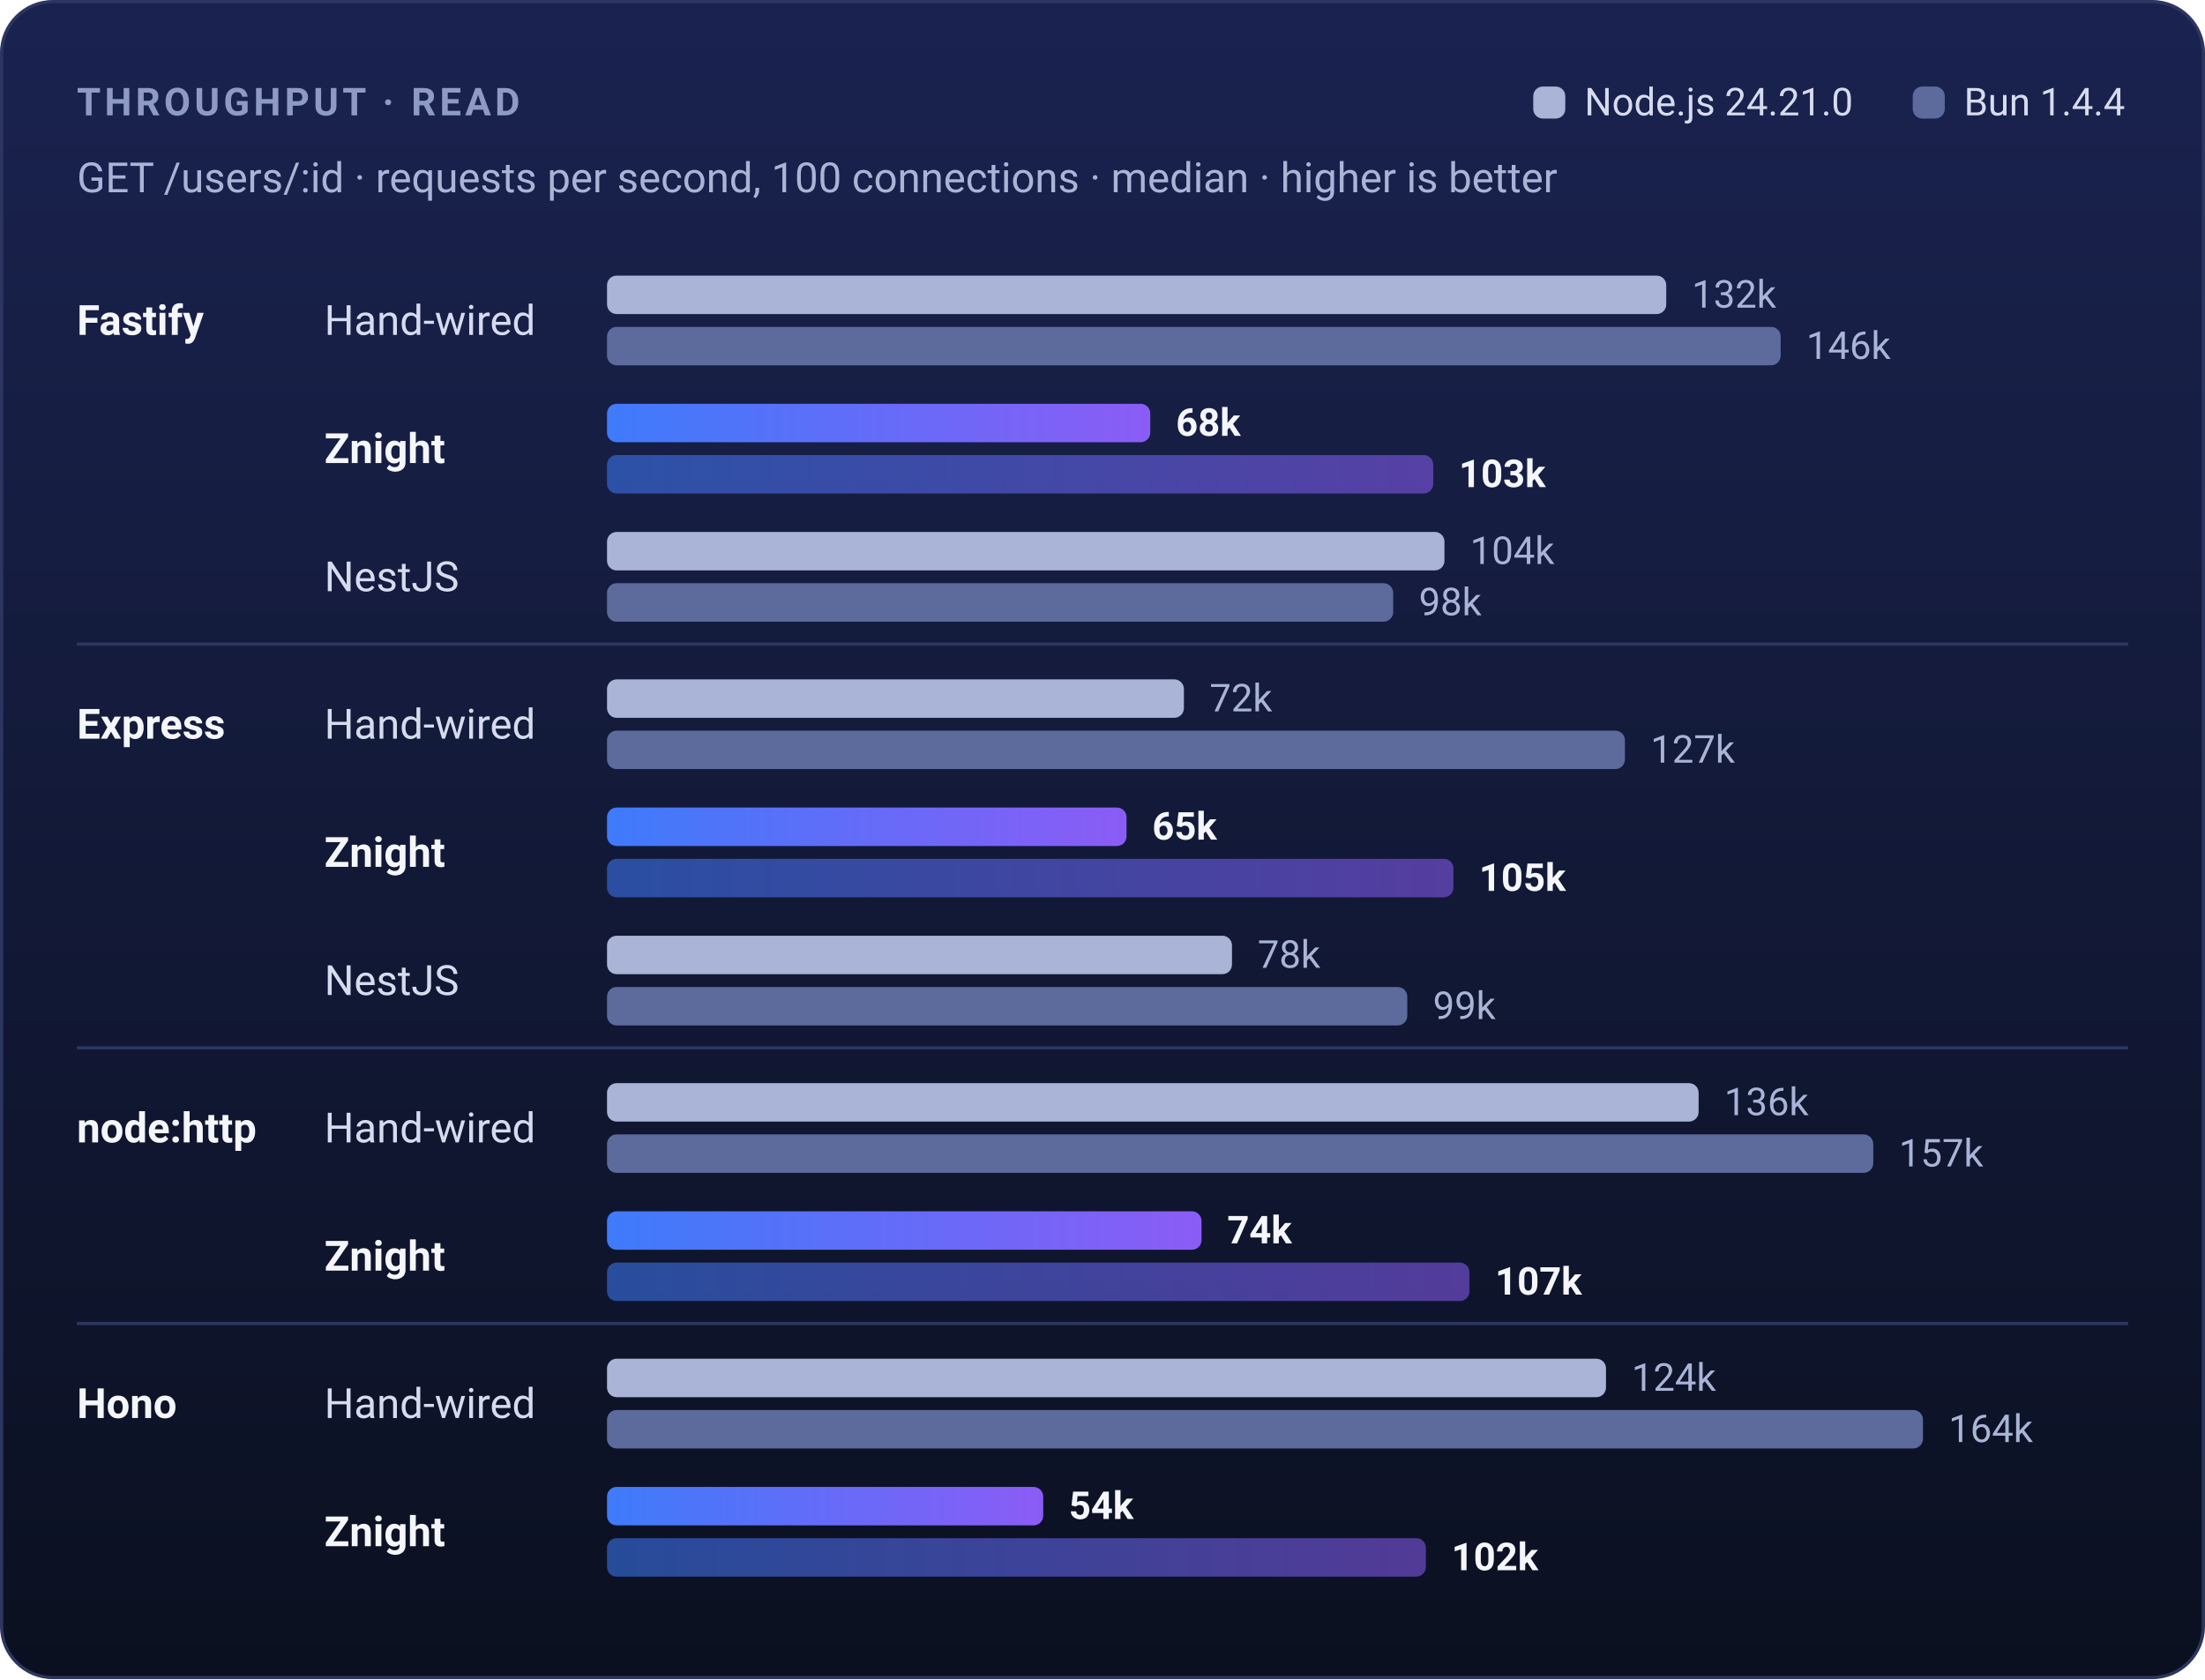
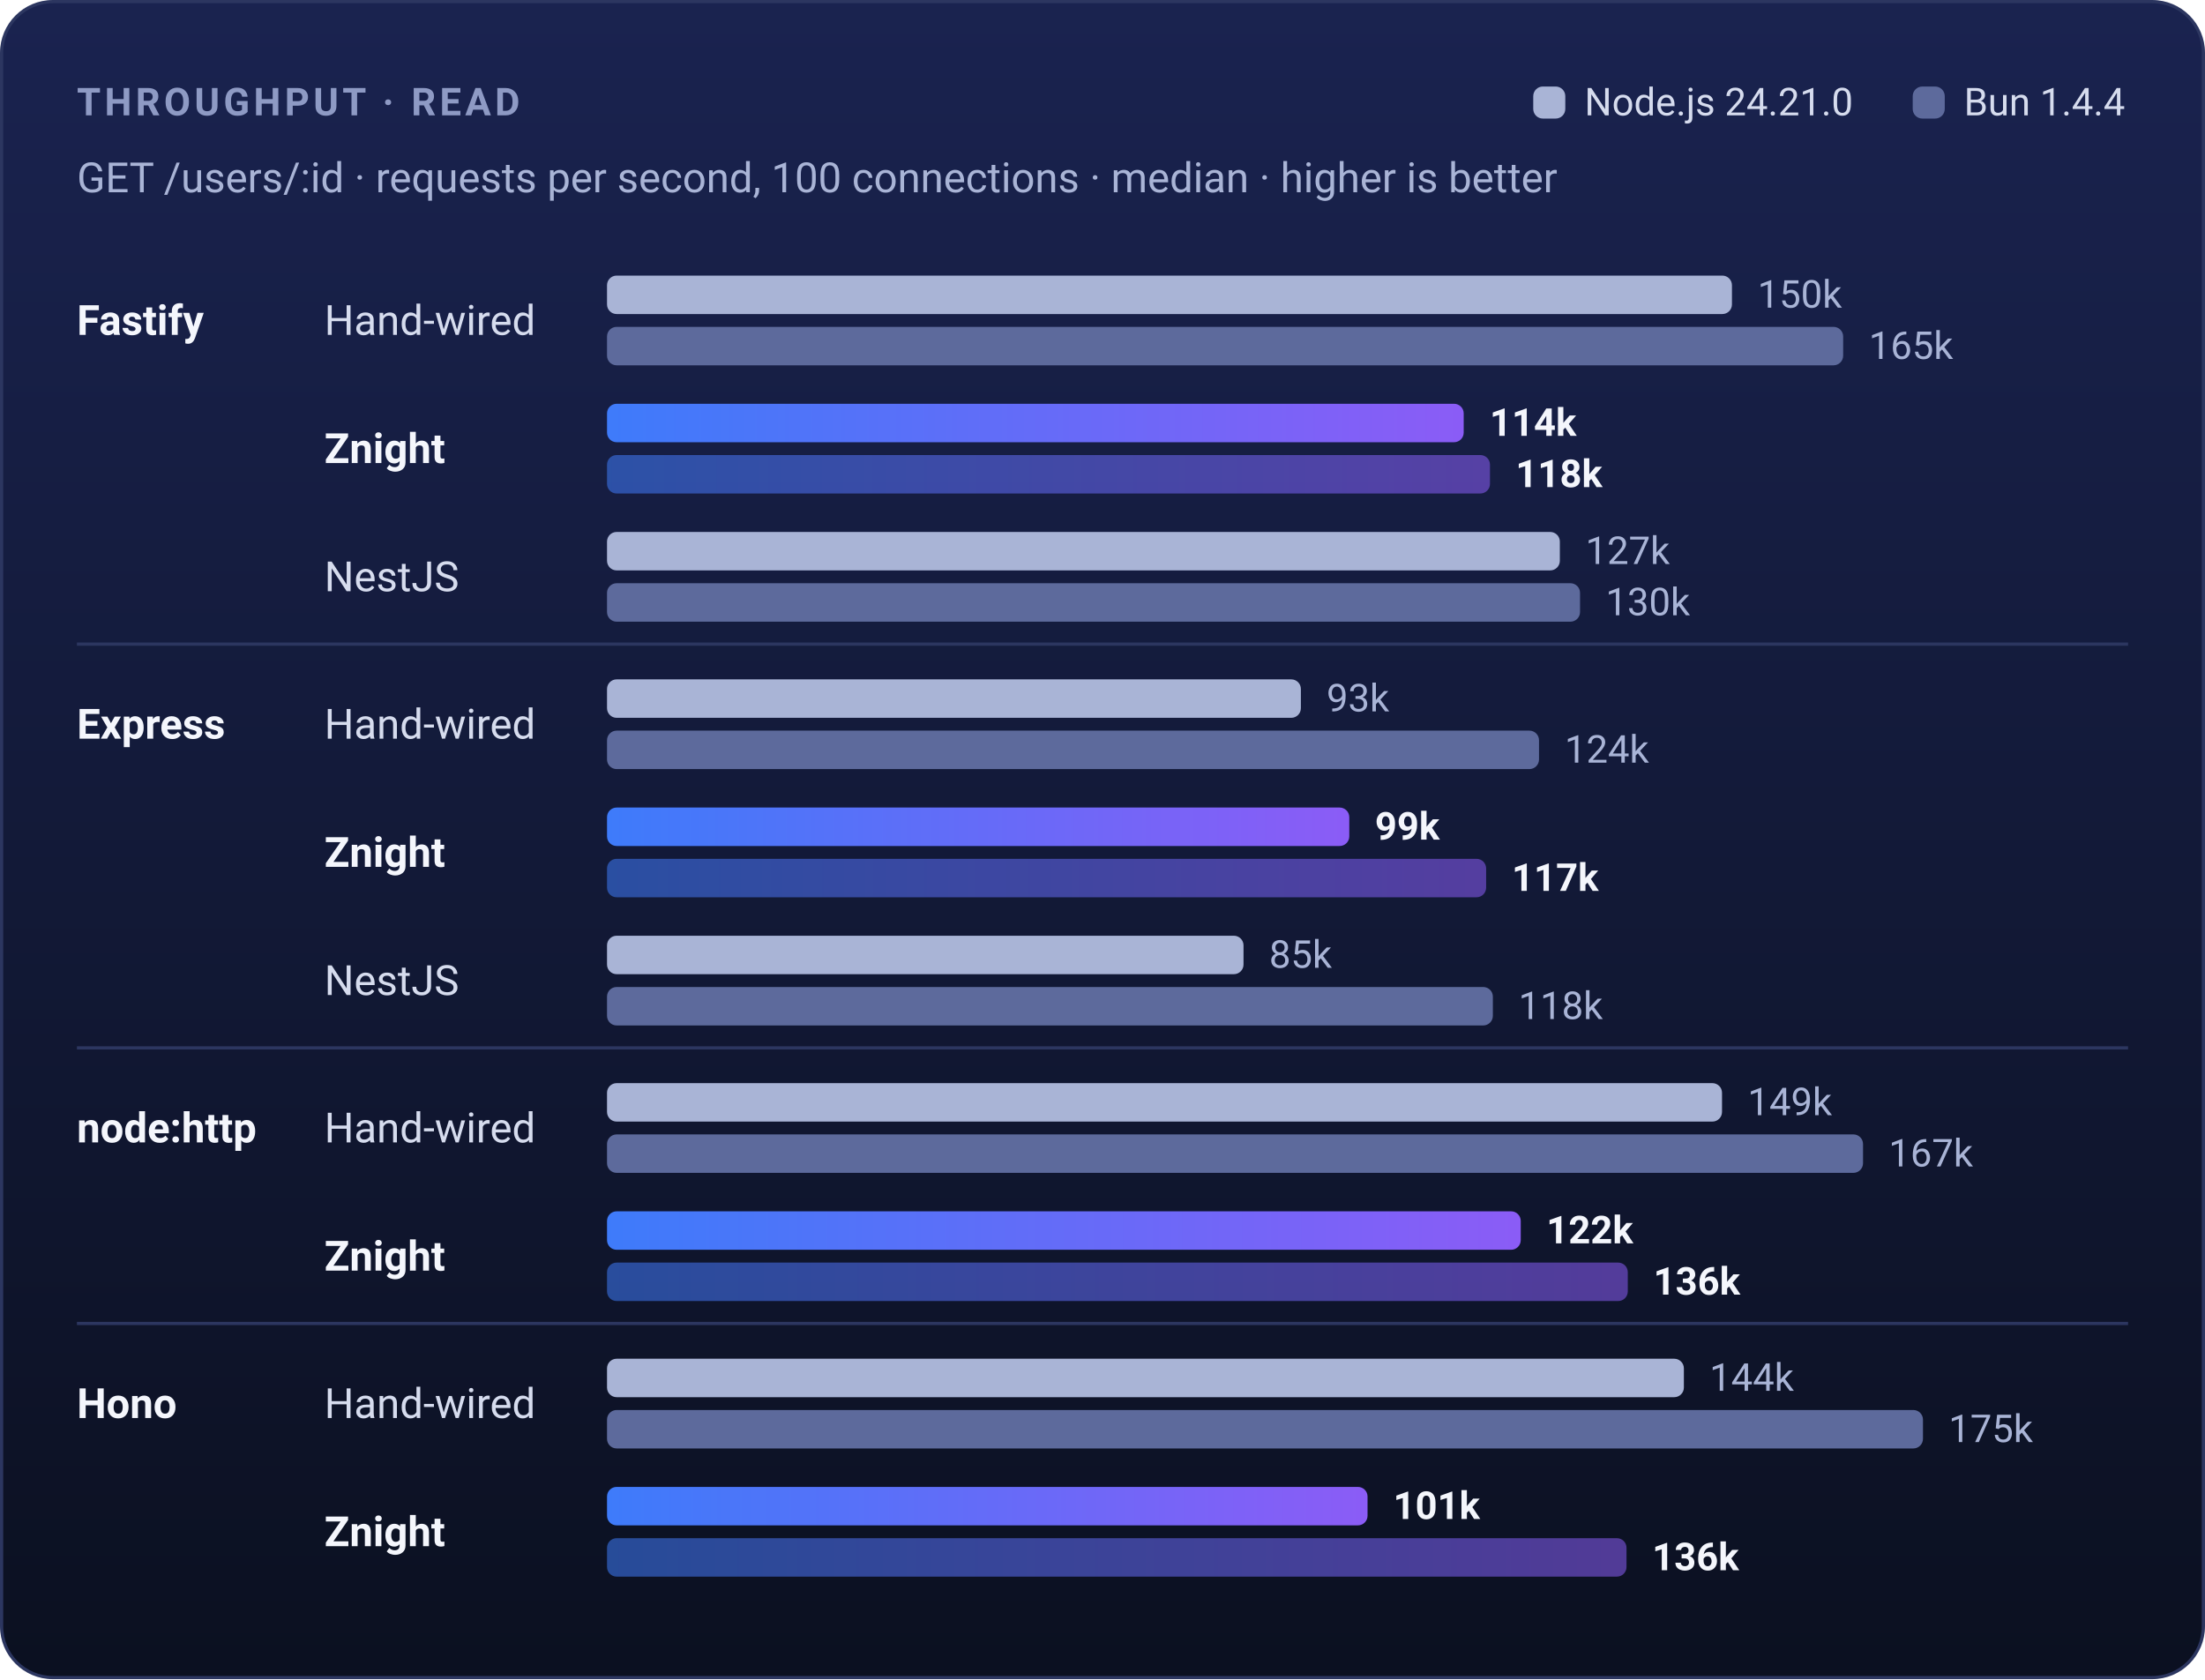
<svg xmlns="http://www.w3.org/2000/svg" viewBox="0 0 688 524" width="688" height="524" role="img" aria-labelledby="title desc">
  <defs>
    <linearGradient id="zn-card" x1="0" y1="0" x2="0" y2="1">
      <stop offset="0" stop-color="#1A2350" />
      <stop offset="1" stop-color="#0B1020" />
    </linearGradient>
    <linearGradient id="zn-accent" x1="0" y1="0" x2="1" y2="1">
      <stop offset="0" stop-color="#2F6AE8" />
      <stop offset="1" stop-color="#7C4DEF" />
    </linearGradient>
    <linearGradient id="zn-accent-line" x1="0" y1="0" x2="1" y2="0">
      <stop offset="0" stop-color="#3E7BFA" />
      <stop offset="1" stop-color="#8B5CF6" />
    </linearGradient>
    <linearGradient id="zn-accent-soft" x1="0" y1="0" x2="1" y2="0">
      <stop offset="0" stop-color="#3E7BFA" stop-opacity="0.55" />
      <stop offset="1" stop-color="#8B5CF6" stop-opacity="0.55" />
    </linearGradient>
    <style>.s{font-family:ui-sans-serif, system-ui, -apple-system, 'Segoe UI', Roboto, 'Helvetica Neue', Arial, sans-serif}.m{font-family:ui-monospace, SFMono-Regular, 'SF Mono', Menlo, Consolas, 'Liberation Mono', monospace}</style>
  </defs>
  <rect x="0.5" y="0.5" width="687" height="523" rx="16" fill="url(#zn-card)" stroke="#2C3660" />
  <text x="24" y="36" class="s" font-size="12" font-weight="700" fill="#8E9AC4" letter-spacing="1.2">THROUGHPUT · READ</text>
  <text x="24" y="60" class="s" font-size="13" fill="#A9B4D6">GET /users/:id · requests per second, 100 connections · median · higher is better</text>
  <text x="612.8" y="36" class="s" font-size="12" fill="#D6DCEE">Bun 1.4.4</text>
  <rect x="596.8" y="27" width="10" height="10" rx="3" fill="#5D6A9C" />
  <text x="494.4" y="36" class="s" font-size="12" fill="#D6DCEE">Node.js 24.21.0</text>
  <rect x="478.4" y="27" width="10" height="10" rx="3" fill="#A9B4D6" />
  <text x="24" y="104.5" class="s" font-size="13" font-weight="600" fill="#F4F6FC">Fastify</text>
  <text x="101.2" y="104.5" class="s" font-size="13" fill="#D6DCEE">Hand-wired</text>
-   <rect x="189.4" y="86" width="330.5" height="12" rx="3" fill="#A9B4D6" />
-   <text x="527.9" y="96" class="s" font-size="12" fill="#A9B4D6">132k</text>
-   <rect x="189.4" y="102" width="366.2" height="12" rx="3" fill="#5D6A9C" />
-   <text x="563.6" y="112" class="s" font-size="12" fill="#A9B4D6">146k</text>
+   <rect x="189.4" y="86" width="351" height="12" rx="3" fill="#A9B4D6" />
+   <text x="548.4" y="96" class="s" font-size="12" fill="#A9B4D6">150k</text>
+   <rect x="189.4" y="102" width="385.7" height="12" rx="3" fill="#5D6A9C" />
+   <text x="583.1" y="112" class="s" font-size="12" fill="#A9B4D6">165k</text>
  <text x="101.2" y="144.5" class="s" font-size="13" font-weight="600" fill="#F4F6FC">Znight</text>
-   <rect x="189.4" y="126" width="169.5" height="12" rx="3" fill="url(#zn-accent-line)" />
-   <text x="366.9" y="136" class="s" font-size="12" font-weight="600" fill="#F4F6FC">68k</text>
-   <rect x="189.4" y="142" width="257.8" height="12" rx="3" fill="url(#zn-accent-soft)" />
-   <text x="455.2" y="152" class="s" font-size="12" font-weight="600" fill="#F4F6FC">103k</text>
+   <rect x="189.4" y="126" width="267.3" height="12" rx="3" fill="url(#zn-accent-line)" />
+   <text x="464.8" y="136" class="s" font-size="12" font-weight="600" fill="#F4F6FC">114k</text>
+   <rect x="189.4" y="142" width="275.5" height="12" rx="3" fill="url(#zn-accent-soft)" />
+   <text x="472.9" y="152" class="s" font-size="12" font-weight="600" fill="#F4F6FC">118k</text>
  <text x="101.2" y="184.5" class="s" font-size="13" fill="#D6DCEE">NestJS</text>
-   <rect x="189.4" y="166" width="261.3" height="12" rx="3" fill="#A9B4D6" />
-   <text x="458.7" y="176" class="s" font-size="12" fill="#A9B4D6">104k</text>
-   <rect x="189.4" y="182" width="245.3" height="12" rx="3" fill="#5D6A9C" />
-   <text x="442.7" y="192" class="s" font-size="12" fill="#A9B4D6">98k</text>
+   <rect x="189.4" y="166" width="297.3" height="12" rx="3" fill="#A9B4D6" />
+   <text x="494.7" y="176" class="s" font-size="12" fill="#A9B4D6">127k</text>
+   <rect x="189.4" y="182" width="303.6" height="12" rx="3" fill="#5D6A9C" />
+   <text x="501" y="192" class="s" font-size="12" fill="#A9B4D6">130k</text>
  <line x1="24" y1="201" x2="664" y2="201" stroke="#2C3660" stroke-width="1" />
  <text x="24" y="230.5" class="s" font-size="13" font-weight="600" fill="#F4F6FC">Express</text>
  <text x="101.2" y="230.5" class="s" font-size="13" fill="#D6DCEE">Hand-wired</text>
-   <rect x="189.4" y="212" width="180" height="12" rx="3" fill="#A9B4D6" />
-   <text x="377.4" y="222" class="s" font-size="12" fill="#A9B4D6">72k</text>
-   <rect x="189.4" y="228" width="317.6" height="12" rx="3" fill="#5D6A9C" />
-   <text x="515" y="238" class="s" font-size="12" fill="#A9B4D6">127k</text>
+   <rect x="189.4" y="212" width="216.5" height="12" rx="3" fill="#A9B4D6" />
+   <text x="413.9" y="222" class="s" font-size="12" fill="#A9B4D6">93k</text>
+   <rect x="189.4" y="228" width="290.8" height="12" rx="3" fill="#5D6A9C" />
+   <text x="488.2" y="238" class="s" font-size="12" fill="#A9B4D6">124k</text>
  <text x="101.2" y="270.5" class="s" font-size="13" font-weight="600" fill="#F4F6FC">Znight</text>
-   <rect x="189.4" y="252" width="162.1" height="12" rx="3" fill="url(#zn-accent-line)" />
-   <text x="359.5" y="262" class="s" font-size="12" font-weight="600" fill="#F4F6FC">65k</text>
-   <rect x="189.4" y="268" width="264.1" height="12" rx="3" fill="url(#zn-accent-soft)" />
-   <text x="461.5" y="278" class="s" font-size="12" font-weight="600" fill="#F4F6FC">105k</text>
+   <rect x="189.4" y="252" width="231.6" height="12" rx="3" fill="url(#zn-accent-line)" />
+   <text x="429" y="262" class="s" font-size="12" font-weight="600" fill="#F4F6FC">99k</text>
+   <rect x="189.4" y="268" width="274.3" height="12" rx="3" fill="url(#zn-accent-soft)" />
+   <text x="471.7" y="278" class="s" font-size="12" font-weight="600" fill="#F4F6FC">117k</text>
  <text x="101.2" y="310.5" class="s" font-size="13" fill="#D6DCEE">NestJS</text>
-   <rect x="189.4" y="292" width="195" height="12" rx="3" fill="#A9B4D6" />
-   <text x="392.4" y="302" class="s" font-size="12" fill="#A9B4D6">78k</text>
-   <rect x="189.4" y="308" width="249.7" height="12" rx="3" fill="#5D6A9C" />
-   <text x="447.1" y="318" class="s" font-size="12" fill="#A9B4D6">99k</text>
+   <rect x="189.4" y="292" width="198.6" height="12" rx="3" fill="#A9B4D6" />
+   <text x="396" y="302" class="s" font-size="12" fill="#A9B4D6">85k</text>
+   <rect x="189.4" y="308" width="276.4" height="12" rx="3" fill="#5D6A9C" />
+   <text x="473.8" y="318" class="s" font-size="12" fill="#A9B4D6">118k</text>
  <line x1="24" y1="327" x2="664" y2="327" stroke="#2C3660" stroke-width="1" />
  <text x="24" y="356.5" class="s" font-size="13" font-weight="600" fill="#F4F6FC">node:http</text>
  <text x="101.2" y="356.5" class="s" font-size="13" fill="#D6DCEE">Hand-wired</text>
-   <rect x="189.4" y="338" width="340.6" height="12" rx="3" fill="#A9B4D6" />
-   <text x="538" y="348" class="s" font-size="12" fill="#A9B4D6">136k</text>
-   <rect x="189.4" y="354" width="395.1" height="12" rx="3" fill="#5D6A9C" />
-   <text x="592.5" y="364" class="s" font-size="12" fill="#A9B4D6">157k</text>
+   <rect x="189.4" y="338" width="347.9" height="12" rx="3" fill="#A9B4D6" />
+   <text x="545.3" y="348" class="s" font-size="12" fill="#A9B4D6">149k</text>
+   <rect x="189.4" y="354" width="391.9" height="12" rx="3" fill="#5D6A9C" />
+   <text x="589.3" y="364" class="s" font-size="12" fill="#A9B4D6">167k</text>
  <text x="101.2" y="396.5" class="s" font-size="13" font-weight="600" fill="#F4F6FC">Znight</text>
-   <rect x="189.4" y="378" width="185.5" height="12" rx="3" fill="url(#zn-accent-line)" />
-   <text x="382.9" y="388" class="s" font-size="12" font-weight="600" fill="#F4F6FC">74k</text>
-   <rect x="189.4" y="394" width="269.1" height="12" rx="3" fill="url(#zn-accent-soft)" />
-   <text x="466.5" y="404" class="s" font-size="12" font-weight="600" fill="#F4F6FC">107k</text>
+   <rect x="189.4" y="378" width="285.1" height="12" rx="3" fill="url(#zn-accent-line)" />
+   <text x="482.5" y="388" class="s" font-size="12" font-weight="600" fill="#F4F6FC">122k</text>
+   <rect x="189.4" y="394" width="318.5" height="12" rx="3" fill="url(#zn-accent-soft)" />
+   <text x="515.9" y="404" class="s" font-size="12" font-weight="600" fill="#F4F6FC">136k</text>
  <line x1="24" y1="413" x2="664" y2="413" stroke="#2C3660" stroke-width="1" />
  <text x="24" y="442.5" class="s" font-size="13" font-weight="600" fill="#F4F6FC">Hono</text>
  <text x="101.2" y="442.5" class="s" font-size="13" fill="#D6DCEE">Hand-wired</text>
-   <rect x="189.4" y="424" width="311.7" height="12" rx="3" fill="#A9B4D6" />
-   <text x="509.1" y="434" class="s" font-size="12" fill="#A9B4D6">124k</text>
+   <rect x="189.4" y="424" width="336" height="12" rx="3" fill="#A9B4D6" />
+   <text x="533.4" y="434" class="s" font-size="12" fill="#A9B4D6">144k</text>
  <rect x="189.4" y="440" width="410.6" height="12" rx="3" fill="#5D6A9C" />
-   <text x="608" y="450" class="s" font-size="12" fill="#A9B4D6">164k</text>
+   <text x="608" y="450" class="s" font-size="12" fill="#A9B4D6">175k</text>
  <text x="101.2" y="482.5" class="s" font-size="13" font-weight="600" fill="#F4F6FC">Znight</text>
-   <rect x="189.4" y="464" width="136.1" height="12" rx="3" fill="url(#zn-accent-line)" />
-   <text x="333.5" y="474" class="s" font-size="12" font-weight="600" fill="#F4F6FC">54k</text>
-   <rect x="189.4" y="480" width="255.5" height="12" rx="3" fill="url(#zn-accent-soft)" />
-   <text x="452.9" y="490" class="s" font-size="12" font-weight="600" fill="#F4F6FC">102k</text>
+   <rect x="189.4" y="464" width="237.3" height="12" rx="3" fill="url(#zn-accent-line)" />
+   <text x="434.7" y="474" class="s" font-size="12" font-weight="600" fill="#F4F6FC">101k</text>
+   <rect x="189.4" y="480" width="318.1" height="12" rx="3" fill="url(#zn-accent-soft)" />
+   <text x="515.5" y="490" class="s" font-size="12" font-weight="600" fill="#F4F6FC">136k</text>
</svg>
